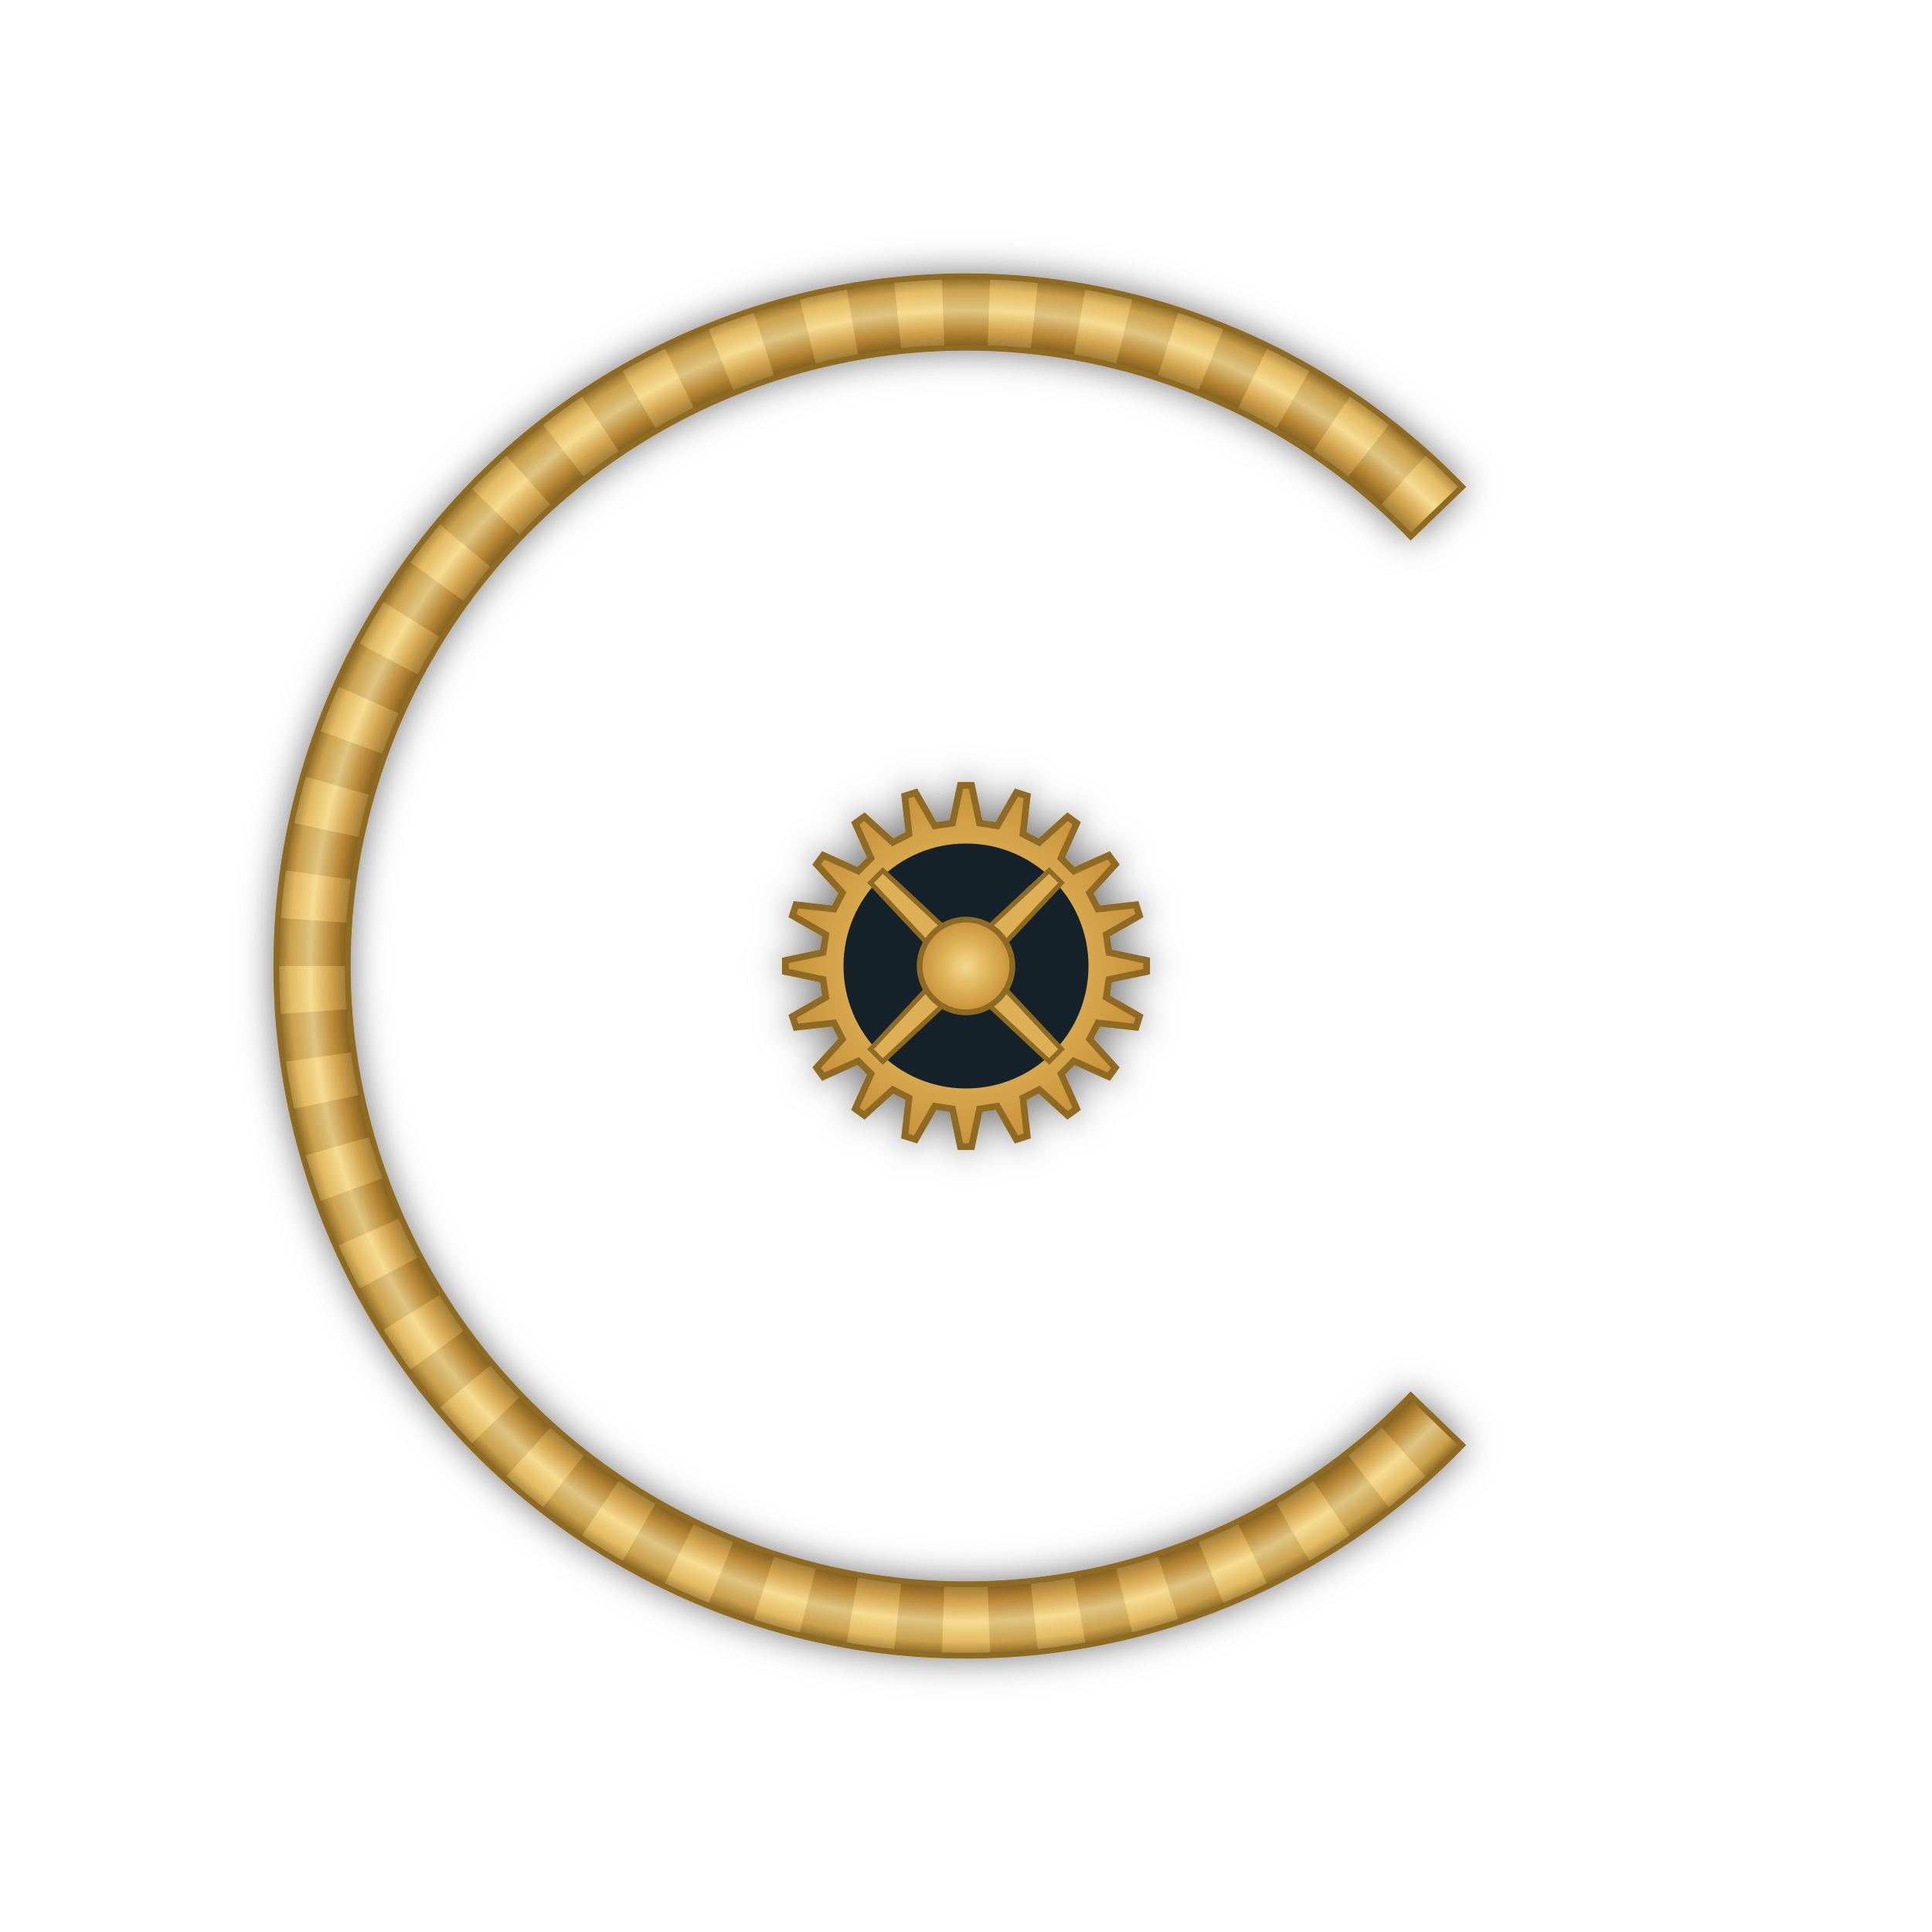
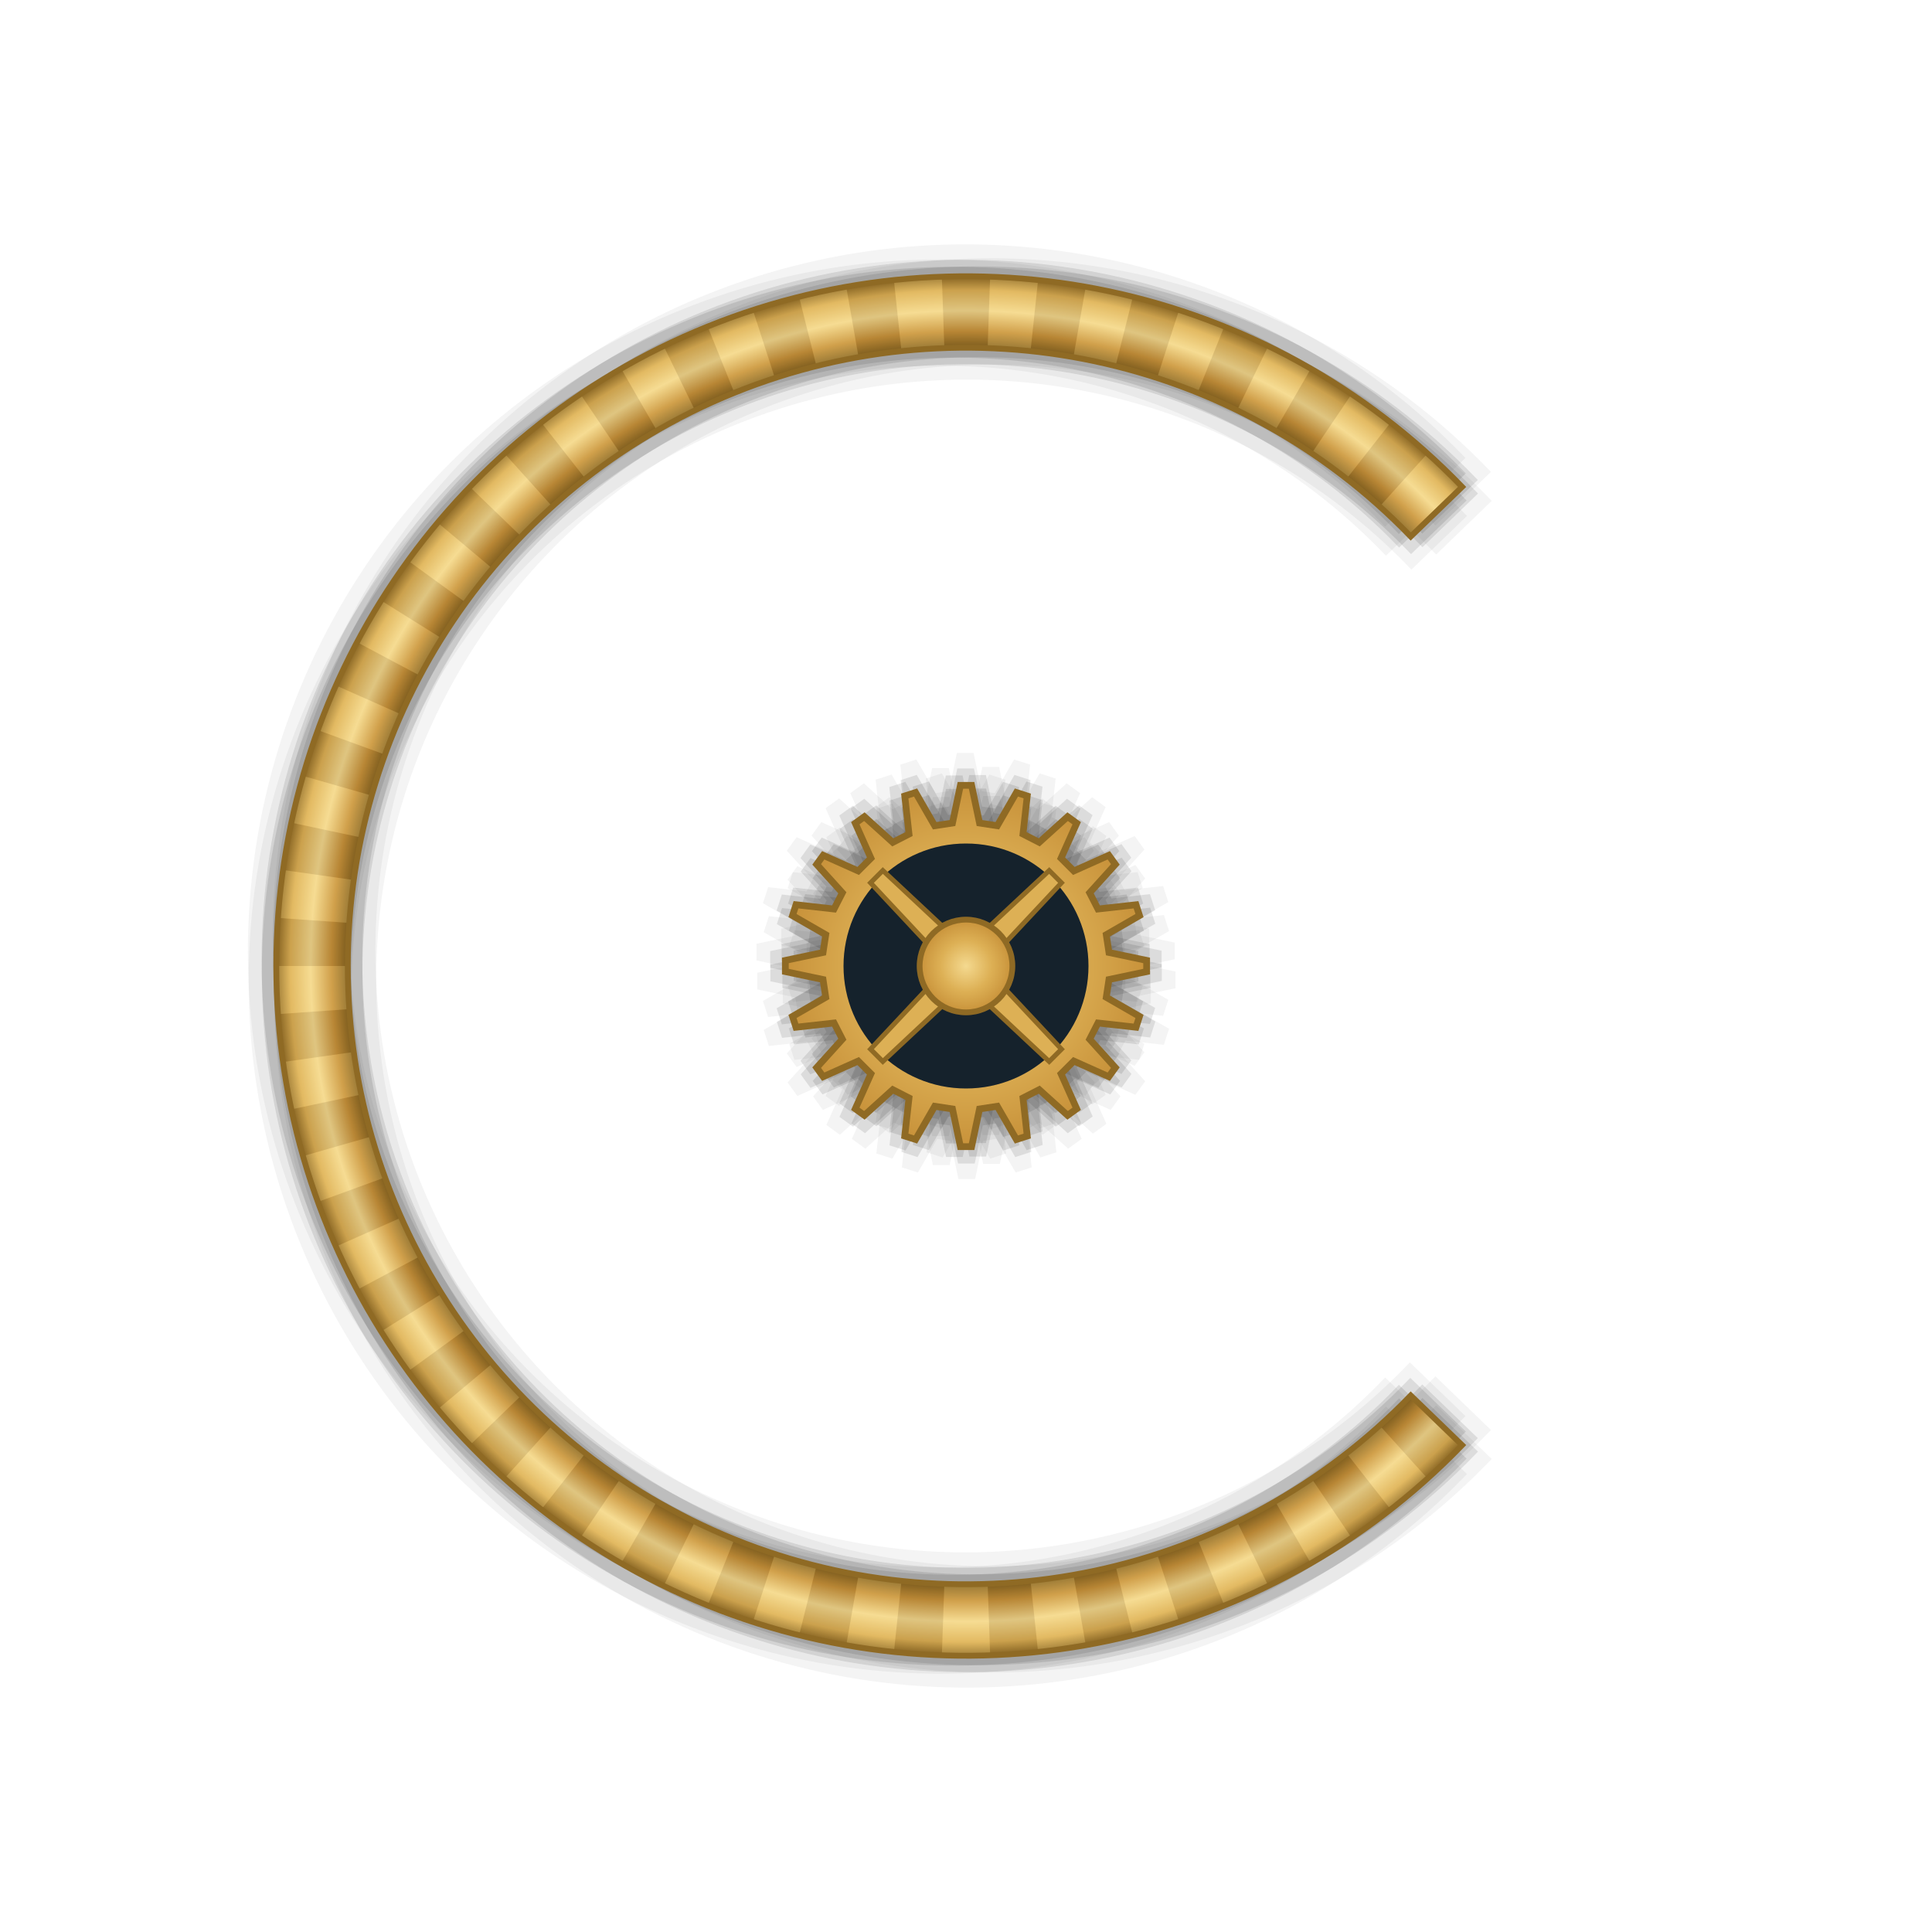
<svg xmlns="http://www.w3.org/2000/svg" viewBox="0 0 100 100">
  <defs>
    <radialGradient id="gt0" gradientUnits="userSpaceOnUse" cx="50" cy="50" r="35.7">
      <stop offset="0.9" stop-color="#8F6A24" />
      <stop offset="0.92" stop-color="#C8923A" />
      <stop offset="0.95" stop-color="#F4D98F" />
      <stop offset="0.98" stop-color="#DDB055" />
      <stop offset="1" stop-color="#8F6A24" />
    </radialGradient>
    <radialGradient id="gt1" gradientUnits="userSpaceOnUse" cx="50" cy="50" r="39.3">
      <stop offset="0.91" stop-color="#8F6A24" />
      <stop offset="0.93" stop-color="#C8923A" />
      <stop offset="0.95" stop-color="#F4D98F" />
      <stop offset="0.98" stop-color="#DDB055" />
      <stop offset="1" stop-color="#8F6A24" />
    </radialGradient>
    <radialGradient id="gt2" gradientUnits="userSpaceOnUse" cx="50" cy="50" r="43">
      <stop offset="0.91" stop-color="#8F6A24" />
      <stop offset="0.93" stop-color="#C8923A" />
      <stop offset="0.96" stop-color="#F4D98F" />
      <stop offset="0.98" stop-color="#DDB055" />
      <stop offset="1" stop-color="#8F6A24" />
    </radialGradient>
    <radialGradient id="gdial" gradientUnits="userSpaceOnUse" cx="50" cy="50" r="46">
      <stop offset="0" stop-color="#2A3E50" />
      <stop offset="0.7" stop-color="#1C2A34" />
      <stop offset="1" stop-color="#0F1A22" />
    </radialGradient>
    <radialGradient id="ginner" gradientUnits="userSpaceOnUse" cx="50" cy="50" r="22">
      <stop offset="0" stop-color="#1D2D3A" />
      <stop offset="1" stop-color="#0C151C" />
    </radialGradient>
    <linearGradient id="gbez" x1="0" y1="0" x2="1" y2="1">
      <stop offset="0" stop-color="#F4D98F" />
      <stop offset="0.45" stop-color="#C8923A" />
      <stop offset="1" stop-color="#5B4115" />
    </linearGradient>
    <radialGradient id="gchap" gradientUnits="userSpaceOnUse" cx="50" cy="50" r="26.5">
      <stop offset="0.83" stop-color="#8F6A24" />
      <stop offset="0.88" stop-color="#C8923A" />
      <stop offset="0.94" stop-color="#F4D98F" />
      <stop offset="1" stop-color="#8F6A24" />
    </radialGradient>
    <radialGradient id="gring" gradientUnits="userSpaceOnUse" cx="50" cy="50" r="19.86">
      <stop offset="0.81" stop-color="#F4D98F" />
      <stop offset="0.87" stop-color="#DDB055" />
      <stop offset="0.94" stop-color="#C8923A" />
      <stop offset="1" stop-color="#8F6A24" />
    </radialGradient>
    <radialGradient id="gw">
      <stop offset="0" stop-color="#F4D98F" />
      <stop offset="0.55" stop-color="#DDB055" />
      <stop offset="1" stop-color="#C8923A" />
    </radialGradient>
    <linearGradient id="gbar" x1="0" y1="0" x2="0" y2="1">
      <stop offset="0" stop-color="#8F6A24" />
      <stop offset="0.3" stop-color="#DDB055" />
      <stop offset="0.5" stop-color="#F4D98F" />
      <stop offset="0.72" stop-color="#C8923A" />
      <stop offset="1" stop-color="#8F6A24" />
    </linearGradient>
    <radialGradient id="gruby" cx=".38" cy=".35" r=".7">
      <stop offset="0" stop-color="#F2958A" />
      <stop offset="0.45" stop-color="#B3362C" />
      <stop offset="1" stop-color="#661710" />
    </radialGradient>
    <radialGradient id="gscrew" cx=".4" cy=".35" r=".7">
      <stop offset="0" stop-color="#F4D98F" />
      <stop offset="1" stop-color="#C8923A" />
    </radialGradient>
    <linearGradient id="ggloss" x1="0" y1="0" x2="0" y2="1">
      <stop offset="0" stop-color="#FFFFFF" stop-opacity="0.17" />
      <stop offset="1" stop-color="#FFFFFF" stop-opacity="0" />
    </linearGradient>
    <clipPath id="cdial">
      <circle cx="50" cy="50" r="45" />
    </clipPath>
-     <filter id="sh" x="-30%" y="-30%" width="160%" height="160%">
-       <feGaussianBlur in="SourceAlpha" stdDeviation=".8" result="b" />
-       <feOffset in="b" dx=".3" dy=".55" result="o" />
-       <feComponentTransfer in="o" result="s">
-         <feFuncA type="linear" slope=".6" />
-       </feComponentTransfer>
-       <feMerge>
-         <feMergeNode in="s" />
-         <feMergeNode in="SourceGraphic" />
-       </feMerge>
-     </filter>
-     <filter id="ao" x="-30%" y="-30%" width="160%" height="160%">
-       <feGaussianBlur in="SourceAlpha" stdDeviation=".9" result="b" />
-       <feComponentTransfer in="b" result="s">
-         <feFuncA type="linear" slope=".55" />
-       </feComponentTransfer>
-       <feMerge>
-         <feMergeNode in="s" />
-         <feMergeNode in="SourceGraphic" />
-       </feMerge>
-     </filter>
  </defs>
-   <g filter="url(#ao)">
-     <path d="M75.68 74.8A35.7 35.7 0 1 1 75.68 25.2L73.02 27.77A32 32 0 1 0 73.02 72.23Z" fill="url(#gt0)" />
-     <path d="M75.68 74.8A35.7 35.7 0 0 1 73.89 76.53L71.41 73.78A32 32 0 0 0 73.02 72.23Z" fill="#3A2808" opacity=".11" />
-     <path d="M73.89 76.53A35.7 35.7 0 0 1 71.98 78.13L69.7 75.22A32 32 0 0 0 71.41 73.78Z" fill="#FFE9A8" opacity=".16" />
-     <path d="M71.98 78.13A35.7 35.7 0 0 1 69.96 79.6L67.89 76.53A32 32 0 0 0 69.7 75.22Z" fill="#3A2808" opacity=".11" />
-     <path d="M69.96 79.6A35.7 35.7 0 0 1 67.85 80.92L66 77.71A32 32 0 0 0 67.89 76.53Z" fill="#FFE9A8" opacity=".16" />
-     <path d="M67.85 80.92A35.7 35.7 0 0 1 65.65 82.09L64.03 78.76A32 32 0 0 0 66 77.71Z" fill="#3A2808" opacity=".11" />
-     <path d="M65.65 82.09A35.7 35.7 0 0 1 63.37 83.1L61.99 79.67A32 32 0 0 0 64.03 78.76Z" fill="#FFE9A8" opacity=".16" />
-     <path d="M63.37 83.1A35.7 35.7 0 0 1 61.03 83.95L59.89 80.43A32 32 0 0 0 61.99 79.67Z" fill="#3A2808" opacity=".11" />
-     <path d="M61.03 83.95A35.7 35.7 0 0 1 58.64 84.64L57.74 81.05A32 32 0 0 0 59.89 80.43Z" fill="#FFE9A8" opacity=".16" />
-     <path d="M58.64 84.64A35.7 35.7 0 0 1 56.2 85.16L55.56 81.51A32 32 0 0 0 57.74 81.05Z" fill="#3A2808" opacity=".11" />
-     <path d="M56.2 85.16A35.7 35.7 0 0 1 53.73 85.5L53.34 81.82A32 32 0 0 0 55.56 81.51Z" fill="#FFE9A8" opacity=".16" />
-     <path d="M53.73 85.5A35.7 35.7 0 0 1 51.25 85.68L51.12 81.98A32 32 0 0 0 53.34 81.82Z" fill="#3A2808" opacity=".11" />
-     <path d="M51.25 85.68A35.7 35.7 0 0 1 48.75 85.68L48.88 81.98A32 32 0 0 0 51.12 81.98Z" fill="#FFE9A8" opacity=".16" />
-     <path d="M48.75 85.68A35.7 35.7 0 0 1 46.27 85.5L46.66 81.82A32 32 0 0 0 48.88 81.98Z" fill="#3A2808" opacity=".11" />
-     <path d="M46.27 85.5A35.7 35.7 0 0 1 43.8 85.16L44.44 81.51A32 32 0 0 0 46.66 81.82Z" fill="#FFE9A8" opacity=".16" />
-     <path d="M43.8 85.16A35.7 35.7 0 0 1 41.36 84.64L42.26 81.05A32 32 0 0 0 44.44 81.51Z" fill="#3A2808" opacity=".11" />
-     <path d="M41.36 84.64A35.7 35.7 0 0 1 38.97 83.95L40.11 80.43A32 32 0 0 0 42.26 81.05Z" fill="#FFE9A8" opacity=".16" />
-     <path d="M38.97 83.95A35.7 35.7 0 0 1 36.63 83.1L38.01 79.67A32 32 0 0 0 40.11 80.43Z" fill="#3A2808" opacity=".11" />
-     <path d="M36.63 83.1A35.7 35.7 0 0 1 34.35 82.09L35.97 78.76A32 32 0 0 0 38.01 79.67Z" fill="#FFE9A8" opacity=".16" />
-     <path d="M34.35 82.09A35.7 35.7 0 0 1 32.15 80.92L34 77.71A32 32 0 0 0 35.97 78.76Z" fill="#3A2808" opacity=".11" />
-     <path d="M32.15 80.92A35.7 35.7 0 0 1 30.04 79.6L32.11 76.53A32 32 0 0 0 34 77.71Z" fill="#FFE9A8" opacity=".16" />
-     <path d="M30.04 79.6A35.7 35.7 0 0 1 28.02 78.13L30.3 75.22A32 32 0 0 0 32.11 76.53Z" fill="#3A2808" opacity=".11" />
-     <path d="M28.02 78.13A35.7 35.7 0 0 1 26.11 76.53L28.59 73.78A32 32 0 0 0 30.3 75.22Z" fill="#FFE9A8" opacity=".16" />
-     <path d="M26.11 76.53A35.7 35.7 0 0 1 24.32 74.8L26.98 72.23A32 32 0 0 0 28.59 73.78Z" fill="#3A2808" opacity=".11" />
-     <path d="M24.32 74.8A35.7 35.7 0 0 1 22.65 72.95L25.49 70.57A32 32 0 0 0 26.98 72.23Z" fill="#FFE9A8" opacity=".16" />
-     <path d="M22.65 72.95A35.7 35.7 0 0 1 21.12 70.98L24.11 68.81A32 32 0 0 0 25.49 70.57Z" fill="#3A2808" opacity=".11" />
-     <path d="M21.12 70.98A35.7 35.7 0 0 1 19.72 68.92L22.86 66.96A32 32 0 0 0 24.11 68.81Z" fill="#FFE9A8" opacity=".16" />
-     <path d="M19.72 68.92A35.7 35.7 0 0 1 18.48 66.76L21.75 65.02A32 32 0 0 0 22.86 66.96Z" fill="#3A2808" opacity=".11" />
-     <path d="M18.48 66.76A35.7 35.7 0 0 1 17.39 64.52L20.77 63.02A32 32 0 0 0 21.75 65.02Z" fill="#FFE9A8" opacity=".16" />
-     <path d="M17.39 64.52A35.7 35.7 0 0 1 16.45 62.21L19.93 60.94A32 32 0 0 0 20.77 63.02Z" fill="#3A2808" opacity=".11" />
-     <path d="M16.45 62.21A35.7 35.7 0 0 1 15.68 59.84L19.24 58.82A32 32 0 0 0 19.93 60.94Z" fill="#FFE9A8" opacity=".16" />
-     <path d="M15.68 59.84A35.7 35.7 0 0 1 15.08 57.42L18.7 56.65A32 32 0 0 0 19.24 58.82Z" fill="#3A2808" opacity=".11" />
-     <path d="M15.08 57.42A35.7 35.7 0 0 1 14.65 54.97L18.31 54.45A32 32 0 0 0 18.7 56.65Z" fill="#FFE9A8" opacity=".16" />
-     <path d="M14.65 54.97A35.7 35.7 0 0 1 14.39 52.49L18.08 52.23A32 32 0 0 0 18.31 54.45Z" fill="#3A2808" opacity=".11" />
-     <path d="M14.39 52.49A35.7 35.7 0 0 1 14.3 50L18 50A32 32 0 0 0 18.08 52.23Z" fill="#FFE9A8" opacity=".16" />
-     <path d="M14.3 50A35.7 35.7 0 0 1 14.39 47.51L18.08 47.77A32 32 0 0 0 18 50Z" fill="#3A2808" opacity=".11" />
-     <path d="M14.39 47.51A35.7 35.7 0 0 1 14.65 45.03L18.31 45.55A32 32 0 0 0 18.08 47.77Z" fill="#FFE9A8" opacity=".16" />
-     <path d="M14.65 45.03A35.7 35.7 0 0 1 15.08 42.58L18.7 43.35A32 32 0 0 0 18.31 45.55Z" fill="#3A2808" opacity=".11" />
-     <path d="M15.08 42.58A35.7 35.7 0 0 1 15.68 40.16L19.24 41.18A32 32 0 0 0 18.7 43.35Z" fill="#FFE9A8" opacity=".16" />
-     <path d="M15.68 40.16A35.7 35.7 0 0 1 16.45 37.79L19.93 39.06A32 32 0 0 0 19.24 41.18Z" fill="#3A2808" opacity=".11" />
-     <path d="M16.45 37.79A35.7 35.7 0 0 1 17.39 35.48L20.77 36.98A32 32 0 0 0 19.93 39.06Z" fill="#FFE9A8" opacity=".16" />
-     <path d="M17.39 35.48A35.7 35.7 0 0 1 18.48 33.24L21.75 34.98A32 32 0 0 0 20.77 36.98Z" fill="#3A2808" opacity=".11" />
-     <path d="M18.48 33.24A35.7 35.7 0 0 1 19.72 31.08L22.86 33.04A32 32 0 0 0 21.75 34.98Z" fill="#FFE9A8" opacity=".16" />
-     <path d="M19.72 31.08A35.7 35.7 0 0 1 21.12 29.02L24.11 31.19A32 32 0 0 0 22.86 33.04Z" fill="#3A2808" opacity=".11" />
-     <path d="M21.12 29.02A35.7 35.7 0 0 1 22.65 27.05L25.49 29.43A32 32 0 0 0 24.11 31.19Z" fill="#FFE9A8" opacity=".16" />
-     <path d="M22.65 27.05A35.7 35.7 0 0 1 24.32 25.2L26.98 27.77A32 32 0 0 0 25.49 29.43Z" fill="#3A2808" opacity=".11" />
-     <path d="M24.32 25.2A35.7 35.7 0 0 1 26.11 23.47L28.59 26.22A32 32 0 0 0 26.98 27.77Z" fill="#FFE9A8" opacity=".16" />
-     <path d="M26.11 23.47A35.7 35.7 0 0 1 28.02 21.87L30.3 24.78A32 32 0 0 0 28.59 26.22Z" fill="#3A2808" opacity=".11" />
-     <path d="M28.02 21.87A35.7 35.7 0 0 1 30.04 20.4L32.11 23.47A32 32 0 0 0 30.3 24.78Z" fill="#FFE9A8" opacity=".16" />
-     <path d="M30.04 20.4A35.7 35.7 0 0 1 32.15 19.08L34 22.29A32 32 0 0 0 32.11 23.47Z" fill="#3A2808" opacity=".11" />
-     <path d="M32.15 19.08A35.7 35.7 0 0 1 34.35 17.91L35.97 21.24A32 32 0 0 0 34 22.29Z" fill="#FFE9A8" opacity=".16" />
-     <path d="M34.35 17.91A35.7 35.7 0 0 1 36.63 16.9L38.01 20.33A32 32 0 0 0 35.97 21.24Z" fill="#3A2808" opacity=".11" />
-     <path d="M36.63 16.9A35.7 35.7 0 0 1 38.97 16.05L40.11 19.57A32 32 0 0 0 38.01 20.33Z" fill="#FFE9A8" opacity=".16" />
-     <path d="M38.97 16.05A35.7 35.7 0 0 1 41.36 15.36L42.26 18.95A32 32 0 0 0 40.11 19.57Z" fill="#3A2808" opacity=".11" />
-     <path d="M41.36 15.36A35.7 35.7 0 0 1 43.8 14.84L44.44 18.49A32 32 0 0 0 42.26 18.95Z" fill="#FFE9A8" opacity=".16" />
-     <path d="M43.8 14.84A35.7 35.7 0 0 1 46.27 14.5L46.66 18.18A32 32 0 0 0 44.44 18.49Z" fill="#3A2808" opacity=".11" />
-     <path d="M46.27 14.5A35.7 35.7 0 0 1 48.75 14.32L48.88 18.02A32 32 0 0 0 46.66 18.18Z" fill="#FFE9A8" opacity=".16" />
-     <path d="M48.75 14.32A35.7 35.7 0 0 1 51.25 14.32L51.12 18.02A32 32 0 0 0 48.88 18.02Z" fill="#3A2808" opacity=".11" />
-     <path d="M51.25 14.32A35.7 35.7 0 0 1 53.73 14.5L53.34 18.18A32 32 0 0 0 51.12 18.02Z" fill="#FFE9A8" opacity=".16" />
-     <path d="M53.73 14.5A35.7 35.7 0 0 1 56.2 14.84L55.56 18.49A32 32 0 0 0 53.34 18.18Z" fill="#3A2808" opacity=".11" />
-     <path d="M56.2 14.84A35.7 35.7 0 0 1 58.64 15.36L57.74 18.95A32 32 0 0 0 55.56 18.49Z" fill="#FFE9A8" opacity=".16" />
-     <path d="M58.64 15.36A35.7 35.7 0 0 1 61.03 16.05L59.89 19.57A32 32 0 0 0 57.74 18.95Z" fill="#3A2808" opacity=".11" />
-     <path d="M61.03 16.05A35.7 35.7 0 0 1 63.37 16.9L61.99 20.33A32 32 0 0 0 59.89 19.57Z" fill="#FFE9A8" opacity=".16" />
-     <path d="M63.37 16.9A35.7 35.7 0 0 1 65.65 17.91L64.03 21.24A32 32 0 0 0 61.99 20.33Z" fill="#3A2808" opacity=".11" />
-     <path d="M65.65 17.91A35.7 35.7 0 0 1 67.85 19.08L66 22.29A32 32 0 0 0 64.03 21.24Z" fill="#FFE9A8" opacity=".16" />
-     <path d="M67.85 19.08A35.7 35.7 0 0 1 69.96 20.4L67.89 23.47A32 32 0 0 0 66 22.29Z" fill="#3A2808" opacity=".11" />
-     <path d="M69.96 20.4A35.7 35.7 0 0 1 71.98 21.87L69.7 24.78A32 32 0 0 0 67.89 23.47Z" fill="#FFE9A8" opacity=".16" />
-     <path d="M71.98 21.87A35.7 35.7 0 0 1 73.89 23.47L71.41 26.22A32 32 0 0 0 69.7 24.78Z" fill="#3A2808" opacity=".11" />
-     <path d="M73.89 23.47A35.7 35.7 0 0 1 75.68 25.2L73.02 27.77A32 32 0 0 0 71.41 26.22Z" fill="#FFE9A8" opacity=".16" />
-     <path d="M75.68 74.8A35.7 35.7 0 1 1 75.68 25.2L73.02 27.77A32 32 0 1 0 73.02 72.23Z" fill="none" stroke="#8F6A24" stroke-width=".3" />
-     <g transform="translate(50 50)">
-       <path d="M7.4 -0.7L9.35 -0.29L9.35 0.29L7.4 0.7L7.26 1.62L8.98 2.61L8.8 3.17L6.83 2.95L6.4 3.79L7.73 5.26L7.39 5.73L5.58 4.92L4.92 5.58L5.73 7.39L5.26 7.73L3.79 6.4L2.95 6.83L3.17 8.8L2.61 8.98L1.62 7.26L0.7 7.4L0.29 9.35L-0.29 9.35L-0.7 7.4L-1.62 7.26L-2.61 8.98L-3.17 8.8L-2.95 6.83L-3.79 6.4L-5.26 7.73L-5.73 7.39L-4.92 5.58L-5.58 4.92L-7.39 5.73L-7.73 5.26L-6.4 3.79L-6.83 2.95L-8.8 3.17L-8.98 2.61L-7.26 1.62L-7.4 0.7L-9.35 0.29L-9.35 -0.29L-7.4 -0.7L-7.26 -1.62L-8.98 -2.61L-8.8 -3.17L-6.83 -2.95L-6.4 -3.79L-7.73 -5.26L-7.39 -5.73L-5.58 -4.92L-4.92 -5.58L-5.73 -7.39L-5.26 -7.73L-3.79 -6.4L-2.95 -6.83L-3.17 -8.8L-2.61 -8.98L-1.62 -7.26L-0.7 -7.4L-0.29 -9.35L0.29 -9.35L0.7 -7.4L1.62 -7.26L2.61 -8.98L3.17 -8.8L2.95 -6.83L3.79 -6.4L5.26 -7.73L5.73 -7.39L4.92 -5.58L5.58 -4.92L7.39 -5.73L7.73 -5.26L6.4 -3.79L6.83 -2.95L8.8 -3.17L8.98 -2.61L7.26 -1.62Z" fill="url(#gw)" stroke="#8F6A24" stroke-width=".35" />
-       <circle r="6.34" fill="#15222C" />
-       <path d="M-.6 -2L-.45 -6.54H.45L.6 -2Z" fill="#DDB055" stroke="#8F6A24" stroke-width=".25" transform="rotate(45)" />
-       <path d="M-.6 -2L-.45 -6.54H.45L.6 -2Z" fill="#DDB055" stroke="#8F6A24" stroke-width=".25" transform="rotate(135)" />
-       <path d="M-.6 -2L-.45 -6.54H.45L.6 -2Z" fill="#DDB055" stroke="#8F6A24" stroke-width=".25" transform="rotate(225)" />
-       <path d="M-.6 -2L-.45 -6.54H.45L.6 -2Z" fill="#DDB055" stroke="#8F6A24" stroke-width=".25" transform="rotate(315)" />
-       <circle r="2.4" fill="url(#gw)" stroke="#8F6A24" stroke-width=".3" />
+   <defs>
+     <g id="s4">
+       <path d="M75.68 74.8A35.7 35.7 0 1 1 75.68 25.2L73.02 27.77A32 32 0 1 0 73.02 72.23Z" fill="#000" />
+       <path d="M75.68 74.8A35.7 35.7 0 1 1 75.68 25.2L73.02 27.77A32 32 0 1 0 73.02 72.23Z" fill="none" stroke="#000" stroke-width=".3" />
+       <g transform="translate(50 50)">
+         <path d="M7.4 -0.7L9.35 -0.29L9.35 0.29L7.4 0.7L7.26 1.62L8.98 2.61L8.8 3.17L6.83 2.95L6.4 3.79L7.73 5.26L7.39 5.73L5.58 4.92L4.92 5.58L5.73 7.39L5.26 7.73L3.79 6.4L2.95 6.83L3.17 8.8L2.61 8.98L1.62 7.26L0.7 7.4L0.29 9.35L-0.29 9.35L-0.7 7.4L-1.62 7.26L-2.61 8.98L-3.17 8.8L-2.95 6.83L-3.79 6.4L-5.26 7.73L-5.73 7.39L-4.92 5.58L-5.58 4.92L-7.39 5.73L-7.73 5.26L-6.4 3.79L-6.83 2.95L-8.8 3.17L-8.98 2.61L-7.26 1.62L-7.4 0.7L-9.35 0.29L-9.35 -0.29L-7.4 -0.7L-7.26 -1.62L-8.98 -2.61L-8.8 -3.17L-6.83 -2.95L-6.4 -3.79L-7.73 -5.26L-7.39 -5.73L-5.58 -4.92L-4.92 -5.58L-5.73 -7.39L-5.26 -7.73L-3.79 -6.4L-2.95 -6.83L-3.17 -8.8L-2.61 -8.98L-1.62 -7.26L-0.7 -7.4L-0.29 -9.35L0.29 -9.35L0.7 -7.4L1.62 -7.26L2.61 -8.98L3.17 -8.8L2.95 -6.83L3.79 -6.4L5.26 -7.73L5.73 -7.39L4.92 -5.58L5.58 -4.92L7.39 -5.73L7.73 -5.26L6.4 -3.79L6.83 -2.95L8.8 -3.17L8.98 -2.61L7.26 -1.62Z" fill="#000" stroke="#000" stroke-width=".35" />
+         <circle r="6.34" fill="#000" />
+         <path d="M-.6 -2L-.45 -6.54H.45L.6 -2Z" fill="#000" stroke="#000" stroke-width=".25" transform="rotate(45)" />
+         <path d="M-.6 -2L-.45 -6.54H.45L.6 -2Z" fill="#000" stroke="#000" stroke-width=".25" transform="rotate(135)" />
+         <path d="M-.6 -2L-.45 -6.54H.45L.6 -2Z" fill="#000" stroke="#000" stroke-width=".25" transform="rotate(225)" />
+         <path d="M-.6 -2L-.45 -6.54H.45L.6 -2Z" fill="#000" stroke="#000" stroke-width=".25" transform="rotate(315)" />
+         <circle r="2.4" fill="#000" stroke="#000" stroke-width=".3" />
+       </g>
    </g>
+   </defs>
+   <use href="#s4" x="0.61" y="0.34" opacity="0.1" />
+   <use href="#s4" x="0.02" y="0.7" opacity="0.1" />
+   <use href="#s4" x="-0.6" y="0.36" opacity="0.1" />
+   <use href="#s4" x="-0.61" y="-0.34" opacity="0.1" />
+   <use href="#s4" x="-0.02" y="-0.7" opacity="0.1" />
+   <use href="#s4" x="0.6" y="-0.36" opacity="0.1" />
+   <use href="#s4" x="1.32" y="0.72" opacity="0.045" />
+   <use href="#s4" x="0.04" y="1.5" opacity="0.045" />
+   <use href="#s4" x="-1.28" y="0.78" opacity="0.045" />
+   <use href="#s4" x="-1.32" y="-0.72" opacity="0.045" />
+   <use href="#s4" x="-0.04" y="-1.5" opacity="0.045" />
+   <use href="#s4" x="1.28" y="-0.78" opacity="0.045" />
+   <path d="M75.68 74.8A35.7 35.7 0 1 1 75.68 25.2L73.02 27.77A32 32 0 1 0 73.02 72.23Z" fill="url(#gt0)" />
+   <path d="M75.68 74.8A35.7 35.7 0 0 1 73.89 76.53L71.41 73.78A32 32 0 0 0 73.02 72.23Z" fill="#3A2808" opacity=".11" />
+   <path d="M73.89 76.53A35.7 35.7 0 0 1 71.98 78.13L69.7 75.22A32 32 0 0 0 71.41 73.78Z" fill="#FFE9A8" opacity=".16" />
+   <path d="M71.98 78.13A35.7 35.7 0 0 1 69.96 79.6L67.89 76.53A32 32 0 0 0 69.7 75.22Z" fill="#3A2808" opacity=".11" />
+   <path d="M69.96 79.6A35.7 35.7 0 0 1 67.85 80.92L66 77.71A32 32 0 0 0 67.89 76.53Z" fill="#FFE9A8" opacity=".16" />
+   <path d="M67.85 80.92A35.7 35.7 0 0 1 65.65 82.09L64.03 78.76A32 32 0 0 0 66 77.71Z" fill="#3A2808" opacity=".11" />
+   <path d="M65.65 82.09A35.7 35.7 0 0 1 63.37 83.1L61.99 79.67A32 32 0 0 0 64.03 78.76Z" fill="#FFE9A8" opacity=".16" />
+   <path d="M63.37 83.1A35.7 35.7 0 0 1 61.03 83.95L59.89 80.43A32 32 0 0 0 61.99 79.67Z" fill="#3A2808" opacity=".11" />
+   <path d="M61.03 83.95A35.7 35.7 0 0 1 58.64 84.64L57.74 81.05A32 32 0 0 0 59.89 80.43Z" fill="#FFE9A8" opacity=".16" />
+   <path d="M58.64 84.64A35.7 35.7 0 0 1 56.2 85.16L55.56 81.51A32 32 0 0 0 57.74 81.05Z" fill="#3A2808" opacity=".11" />
+   <path d="M56.2 85.16A35.7 35.7 0 0 1 53.73 85.5L53.34 81.82A32 32 0 0 0 55.56 81.51Z" fill="#FFE9A8" opacity=".16" />
+   <path d="M53.73 85.5A35.7 35.7 0 0 1 51.25 85.68L51.12 81.98A32 32 0 0 0 53.34 81.82Z" fill="#3A2808" opacity=".11" />
+   <path d="M51.25 85.68A35.7 35.7 0 0 1 48.75 85.68L48.88 81.98A32 32 0 0 0 51.12 81.98Z" fill="#FFE9A8" opacity=".16" />
+   <path d="M48.75 85.68A35.7 35.7 0 0 1 46.27 85.5L46.66 81.82A32 32 0 0 0 48.88 81.98Z" fill="#3A2808" opacity=".11" />
+   <path d="M46.27 85.5A35.7 35.7 0 0 1 43.8 85.16L44.44 81.51A32 32 0 0 0 46.66 81.82Z" fill="#FFE9A8" opacity=".16" />
+   <path d="M43.8 85.16A35.7 35.7 0 0 1 41.36 84.64L42.26 81.05A32 32 0 0 0 44.44 81.51Z" fill="#3A2808" opacity=".11" />
+   <path d="M41.36 84.64A35.7 35.7 0 0 1 38.97 83.95L40.11 80.43A32 32 0 0 0 42.26 81.05Z" fill="#FFE9A8" opacity=".16" />
+   <path d="M38.97 83.95A35.7 35.7 0 0 1 36.63 83.1L38.01 79.67A32 32 0 0 0 40.11 80.43Z" fill="#3A2808" opacity=".11" />
+   <path d="M36.63 83.1A35.7 35.7 0 0 1 34.35 82.09L35.97 78.76A32 32 0 0 0 38.01 79.67Z" fill="#FFE9A8" opacity=".16" />
+   <path d="M34.35 82.09A35.7 35.7 0 0 1 32.15 80.92L34 77.71A32 32 0 0 0 35.97 78.76Z" fill="#3A2808" opacity=".11" />
+   <path d="M32.15 80.92A35.7 35.7 0 0 1 30.04 79.6L32.11 76.53A32 32 0 0 0 34 77.71Z" fill="#FFE9A8" opacity=".16" />
+   <path d="M30.04 79.6A35.7 35.7 0 0 1 28.02 78.13L30.3 75.22A32 32 0 0 0 32.11 76.53Z" fill="#3A2808" opacity=".11" />
+   <path d="M28.02 78.13A35.7 35.7 0 0 1 26.11 76.53L28.59 73.78A32 32 0 0 0 30.3 75.22Z" fill="#FFE9A8" opacity=".16" />
+   <path d="M26.11 76.53A35.7 35.7 0 0 1 24.32 74.8L26.98 72.23A32 32 0 0 0 28.59 73.78Z" fill="#3A2808" opacity=".11" />
+   <path d="M24.32 74.8A35.7 35.7 0 0 1 22.65 72.95L25.49 70.57A32 32 0 0 0 26.98 72.23Z" fill="#FFE9A8" opacity=".16" />
+   <path d="M22.65 72.95A35.7 35.7 0 0 1 21.12 70.98L24.11 68.81A32 32 0 0 0 25.49 70.57Z" fill="#3A2808" opacity=".11" />
+   <path d="M21.12 70.98A35.7 35.7 0 0 1 19.72 68.92L22.86 66.96A32 32 0 0 0 24.11 68.81Z" fill="#FFE9A8" opacity=".16" />
+   <path d="M19.72 68.92A35.7 35.7 0 0 1 18.48 66.76L21.75 65.02A32 32 0 0 0 22.86 66.96Z" fill="#3A2808" opacity=".11" />
+   <path d="M18.48 66.76A35.7 35.7 0 0 1 17.39 64.52L20.77 63.02A32 32 0 0 0 21.75 65.02Z" fill="#FFE9A8" opacity=".16" />
+   <path d="M17.39 64.52A35.7 35.7 0 0 1 16.45 62.21L19.93 60.94A32 32 0 0 0 20.77 63.02Z" fill="#3A2808" opacity=".11" />
+   <path d="M16.45 62.21A35.7 35.7 0 0 1 15.68 59.84L19.24 58.82A32 32 0 0 0 19.93 60.94Z" fill="#FFE9A8" opacity=".16" />
+   <path d="M15.68 59.84A35.7 35.7 0 0 1 15.08 57.42L18.7 56.65A32 32 0 0 0 19.24 58.82Z" fill="#3A2808" opacity=".11" />
+   <path d="M15.08 57.42A35.7 35.7 0 0 1 14.65 54.97L18.31 54.45A32 32 0 0 0 18.7 56.65Z" fill="#FFE9A8" opacity=".16" />
+   <path d="M14.65 54.97A35.7 35.7 0 0 1 14.39 52.49L18.08 52.23A32 32 0 0 0 18.31 54.45Z" fill="#3A2808" opacity=".11" />
+   <path d="M14.39 52.49A35.7 35.7 0 0 1 14.3 50L18 50A32 32 0 0 0 18.08 52.23Z" fill="#FFE9A8" opacity=".16" />
+   <path d="M14.3 50A35.7 35.7 0 0 1 14.39 47.51L18.08 47.77A32 32 0 0 0 18 50Z" fill="#3A2808" opacity=".11" />
+   <path d="M14.39 47.51A35.7 35.7 0 0 1 14.65 45.03L18.31 45.55A32 32 0 0 0 18.08 47.77Z" fill="#FFE9A8" opacity=".16" />
+   <path d="M14.65 45.03A35.7 35.7 0 0 1 15.08 42.58L18.7 43.35A32 32 0 0 0 18.31 45.55Z" fill="#3A2808" opacity=".11" />
+   <path d="M15.08 42.58A35.7 35.7 0 0 1 15.68 40.16L19.24 41.18A32 32 0 0 0 18.7 43.35Z" fill="#FFE9A8" opacity=".16" />
+   <path d="M15.68 40.16A35.7 35.7 0 0 1 16.45 37.79L19.93 39.06A32 32 0 0 0 19.24 41.18Z" fill="#3A2808" opacity=".11" />
+   <path d="M16.45 37.79A35.7 35.7 0 0 1 17.39 35.48L20.77 36.98A32 32 0 0 0 19.93 39.06Z" fill="#FFE9A8" opacity=".16" />
+   <path d="M17.39 35.48A35.7 35.7 0 0 1 18.48 33.24L21.75 34.98A32 32 0 0 0 20.77 36.98Z" fill="#3A2808" opacity=".11" />
+   <path d="M18.48 33.24A35.7 35.7 0 0 1 19.72 31.08L22.86 33.04A32 32 0 0 0 21.75 34.98Z" fill="#FFE9A8" opacity=".16" />
+   <path d="M19.72 31.08A35.7 35.7 0 0 1 21.12 29.02L24.11 31.19A32 32 0 0 0 22.86 33.04Z" fill="#3A2808" opacity=".11" />
+   <path d="M21.12 29.02A35.7 35.7 0 0 1 22.65 27.05L25.49 29.43A32 32 0 0 0 24.11 31.19Z" fill="#FFE9A8" opacity=".16" />
+   <path d="M22.65 27.05A35.7 35.7 0 0 1 24.32 25.2L26.98 27.77A32 32 0 0 0 25.49 29.43Z" fill="#3A2808" opacity=".11" />
+   <path d="M24.32 25.2A35.7 35.7 0 0 1 26.11 23.47L28.59 26.22A32 32 0 0 0 26.98 27.77Z" fill="#FFE9A8" opacity=".16" />
+   <path d="M26.11 23.47A35.7 35.7 0 0 1 28.02 21.87L30.3 24.78A32 32 0 0 0 28.59 26.22Z" fill="#3A2808" opacity=".11" />
+   <path d="M28.02 21.87A35.7 35.7 0 0 1 30.04 20.4L32.11 23.47A32 32 0 0 0 30.3 24.78Z" fill="#FFE9A8" opacity=".16" />
+   <path d="M30.04 20.4A35.7 35.7 0 0 1 32.15 19.08L34 22.29A32 32 0 0 0 32.11 23.47Z" fill="#3A2808" opacity=".11" />
+   <path d="M32.15 19.08A35.7 35.7 0 0 1 34.35 17.91L35.97 21.24A32 32 0 0 0 34 22.29Z" fill="#FFE9A8" opacity=".16" />
+   <path d="M34.35 17.91A35.7 35.7 0 0 1 36.63 16.9L38.01 20.33A32 32 0 0 0 35.97 21.24Z" fill="#3A2808" opacity=".11" />
+   <path d="M36.63 16.9A35.7 35.7 0 0 1 38.97 16.05L40.11 19.57A32 32 0 0 0 38.01 20.33Z" fill="#FFE9A8" opacity=".16" />
+   <path d="M38.97 16.05A35.7 35.7 0 0 1 41.36 15.36L42.26 18.95A32 32 0 0 0 40.11 19.57Z" fill="#3A2808" opacity=".11" />
+   <path d="M41.36 15.36A35.7 35.7 0 0 1 43.8 14.84L44.44 18.49A32 32 0 0 0 42.26 18.95Z" fill="#FFE9A8" opacity=".16" />
+   <path d="M43.8 14.84A35.7 35.7 0 0 1 46.27 14.5L46.66 18.18A32 32 0 0 0 44.44 18.49Z" fill="#3A2808" opacity=".11" />
+   <path d="M46.27 14.5A35.7 35.7 0 0 1 48.75 14.32L48.88 18.02A32 32 0 0 0 46.66 18.18Z" fill="#FFE9A8" opacity=".16" />
+   <path d="M48.75 14.32A35.7 35.7 0 0 1 51.25 14.32L51.12 18.02A32 32 0 0 0 48.88 18.02Z" fill="#3A2808" opacity=".11" />
+   <path d="M51.25 14.32A35.7 35.7 0 0 1 53.73 14.5L53.34 18.18A32 32 0 0 0 51.12 18.02Z" fill="#FFE9A8" opacity=".16" />
+   <path d="M53.73 14.5A35.7 35.7 0 0 1 56.2 14.84L55.56 18.49A32 32 0 0 0 53.34 18.18Z" fill="#3A2808" opacity=".11" />
+   <path d="M56.2 14.84A35.7 35.7 0 0 1 58.64 15.36L57.74 18.95A32 32 0 0 0 55.56 18.49Z" fill="#FFE9A8" opacity=".16" />
+   <path d="M58.64 15.36A35.7 35.7 0 0 1 61.03 16.05L59.89 19.57A32 32 0 0 0 57.74 18.95Z" fill="#3A2808" opacity=".11" />
+   <path d="M61.03 16.05A35.7 35.7 0 0 1 63.37 16.9L61.99 20.33A32 32 0 0 0 59.89 19.57Z" fill="#FFE9A8" opacity=".16" />
+   <path d="M63.37 16.9A35.7 35.7 0 0 1 65.65 17.91L64.03 21.24A32 32 0 0 0 61.99 20.33Z" fill="#3A2808" opacity=".11" />
+   <path d="M65.65 17.91A35.7 35.7 0 0 1 67.85 19.08L66 22.29A32 32 0 0 0 64.03 21.24Z" fill="#FFE9A8" opacity=".16" />
+   <path d="M67.85 19.08A35.7 35.7 0 0 1 69.96 20.4L67.89 23.47A32 32 0 0 0 66 22.29Z" fill="#3A2808" opacity=".11" />
+   <path d="M69.96 20.4A35.7 35.7 0 0 1 71.98 21.87L69.7 24.78A32 32 0 0 0 67.89 23.47Z" fill="#FFE9A8" opacity=".16" />
+   <path d="M71.98 21.87A35.7 35.7 0 0 1 73.89 23.47L71.41 26.22A32 32 0 0 0 69.7 24.78Z" fill="#3A2808" opacity=".11" />
+   <path d="M73.89 23.47A35.7 35.7 0 0 1 75.68 25.2L73.02 27.77A32 32 0 0 0 71.41 26.22Z" fill="#FFE9A8" opacity=".16" />
+   <path d="M75.68 74.8A35.7 35.7 0 1 1 75.68 25.2L73.02 27.77A32 32 0 1 0 73.02 72.23Z" fill="none" stroke="#8F6A24" stroke-width=".3" />
+   <g transform="translate(50 50)">
+     <path d="M7.4 -0.7L9.35 -0.29L9.35 0.29L7.4 0.7L7.26 1.62L8.98 2.61L8.8 3.17L6.83 2.95L6.4 3.79L7.73 5.26L7.39 5.73L5.58 4.92L4.92 5.58L5.73 7.39L5.26 7.73L3.79 6.4L2.95 6.83L3.17 8.8L2.61 8.98L1.62 7.26L0.7 7.4L0.29 9.35L-0.29 9.35L-0.7 7.4L-1.62 7.26L-2.61 8.98L-3.17 8.8L-2.95 6.83L-3.79 6.4L-5.26 7.73L-5.73 7.39L-4.92 5.58L-5.58 4.92L-7.39 5.73L-7.73 5.26L-6.4 3.79L-6.83 2.95L-8.8 3.17L-8.98 2.61L-7.26 1.62L-7.4 0.7L-9.35 0.29L-9.35 -0.29L-7.4 -0.7L-7.26 -1.62L-8.98 -2.61L-8.8 -3.17L-6.83 -2.95L-6.4 -3.79L-7.73 -5.26L-7.39 -5.73L-5.58 -4.92L-4.92 -5.58L-5.73 -7.39L-5.26 -7.73L-3.79 -6.4L-2.95 -6.83L-3.17 -8.8L-2.61 -8.98L-1.62 -7.26L-0.7 -7.4L-0.29 -9.35L0.29 -9.35L0.7 -7.4L1.62 -7.26L2.61 -8.98L3.17 -8.8L2.95 -6.83L3.79 -6.4L5.26 -7.73L5.73 -7.39L4.92 -5.58L5.58 -4.92L7.39 -5.73L7.73 -5.26L6.4 -3.79L6.83 -2.95L8.8 -3.17L8.98 -2.61L7.26 -1.62Z" fill="url(#gw)" stroke="#8F6A24" stroke-width=".35" />
+     <circle r="6.34" fill="#15222C" />
+     <path d="M-.6 -2L-.45 -6.54H.45L.6 -2Z" fill="#DDB055" stroke="#8F6A24" stroke-width=".25" transform="rotate(45)" />
+     <path d="M-.6 -2L-.45 -6.54H.45L.6 -2Z" fill="#DDB055" stroke="#8F6A24" stroke-width=".25" transform="rotate(135)" />
+     <path d="M-.6 -2L-.45 -6.54H.45L.6 -2Z" fill="#DDB055" stroke="#8F6A24" stroke-width=".25" transform="rotate(225)" />
+     <path d="M-.6 -2L-.45 -6.54H.45L.6 -2Z" fill="#DDB055" stroke="#8F6A24" stroke-width=".25" transform="rotate(315)" />
+     <circle r="2.4" fill="url(#gw)" stroke="#8F6A24" stroke-width=".3" />
  </g>
</svg>
